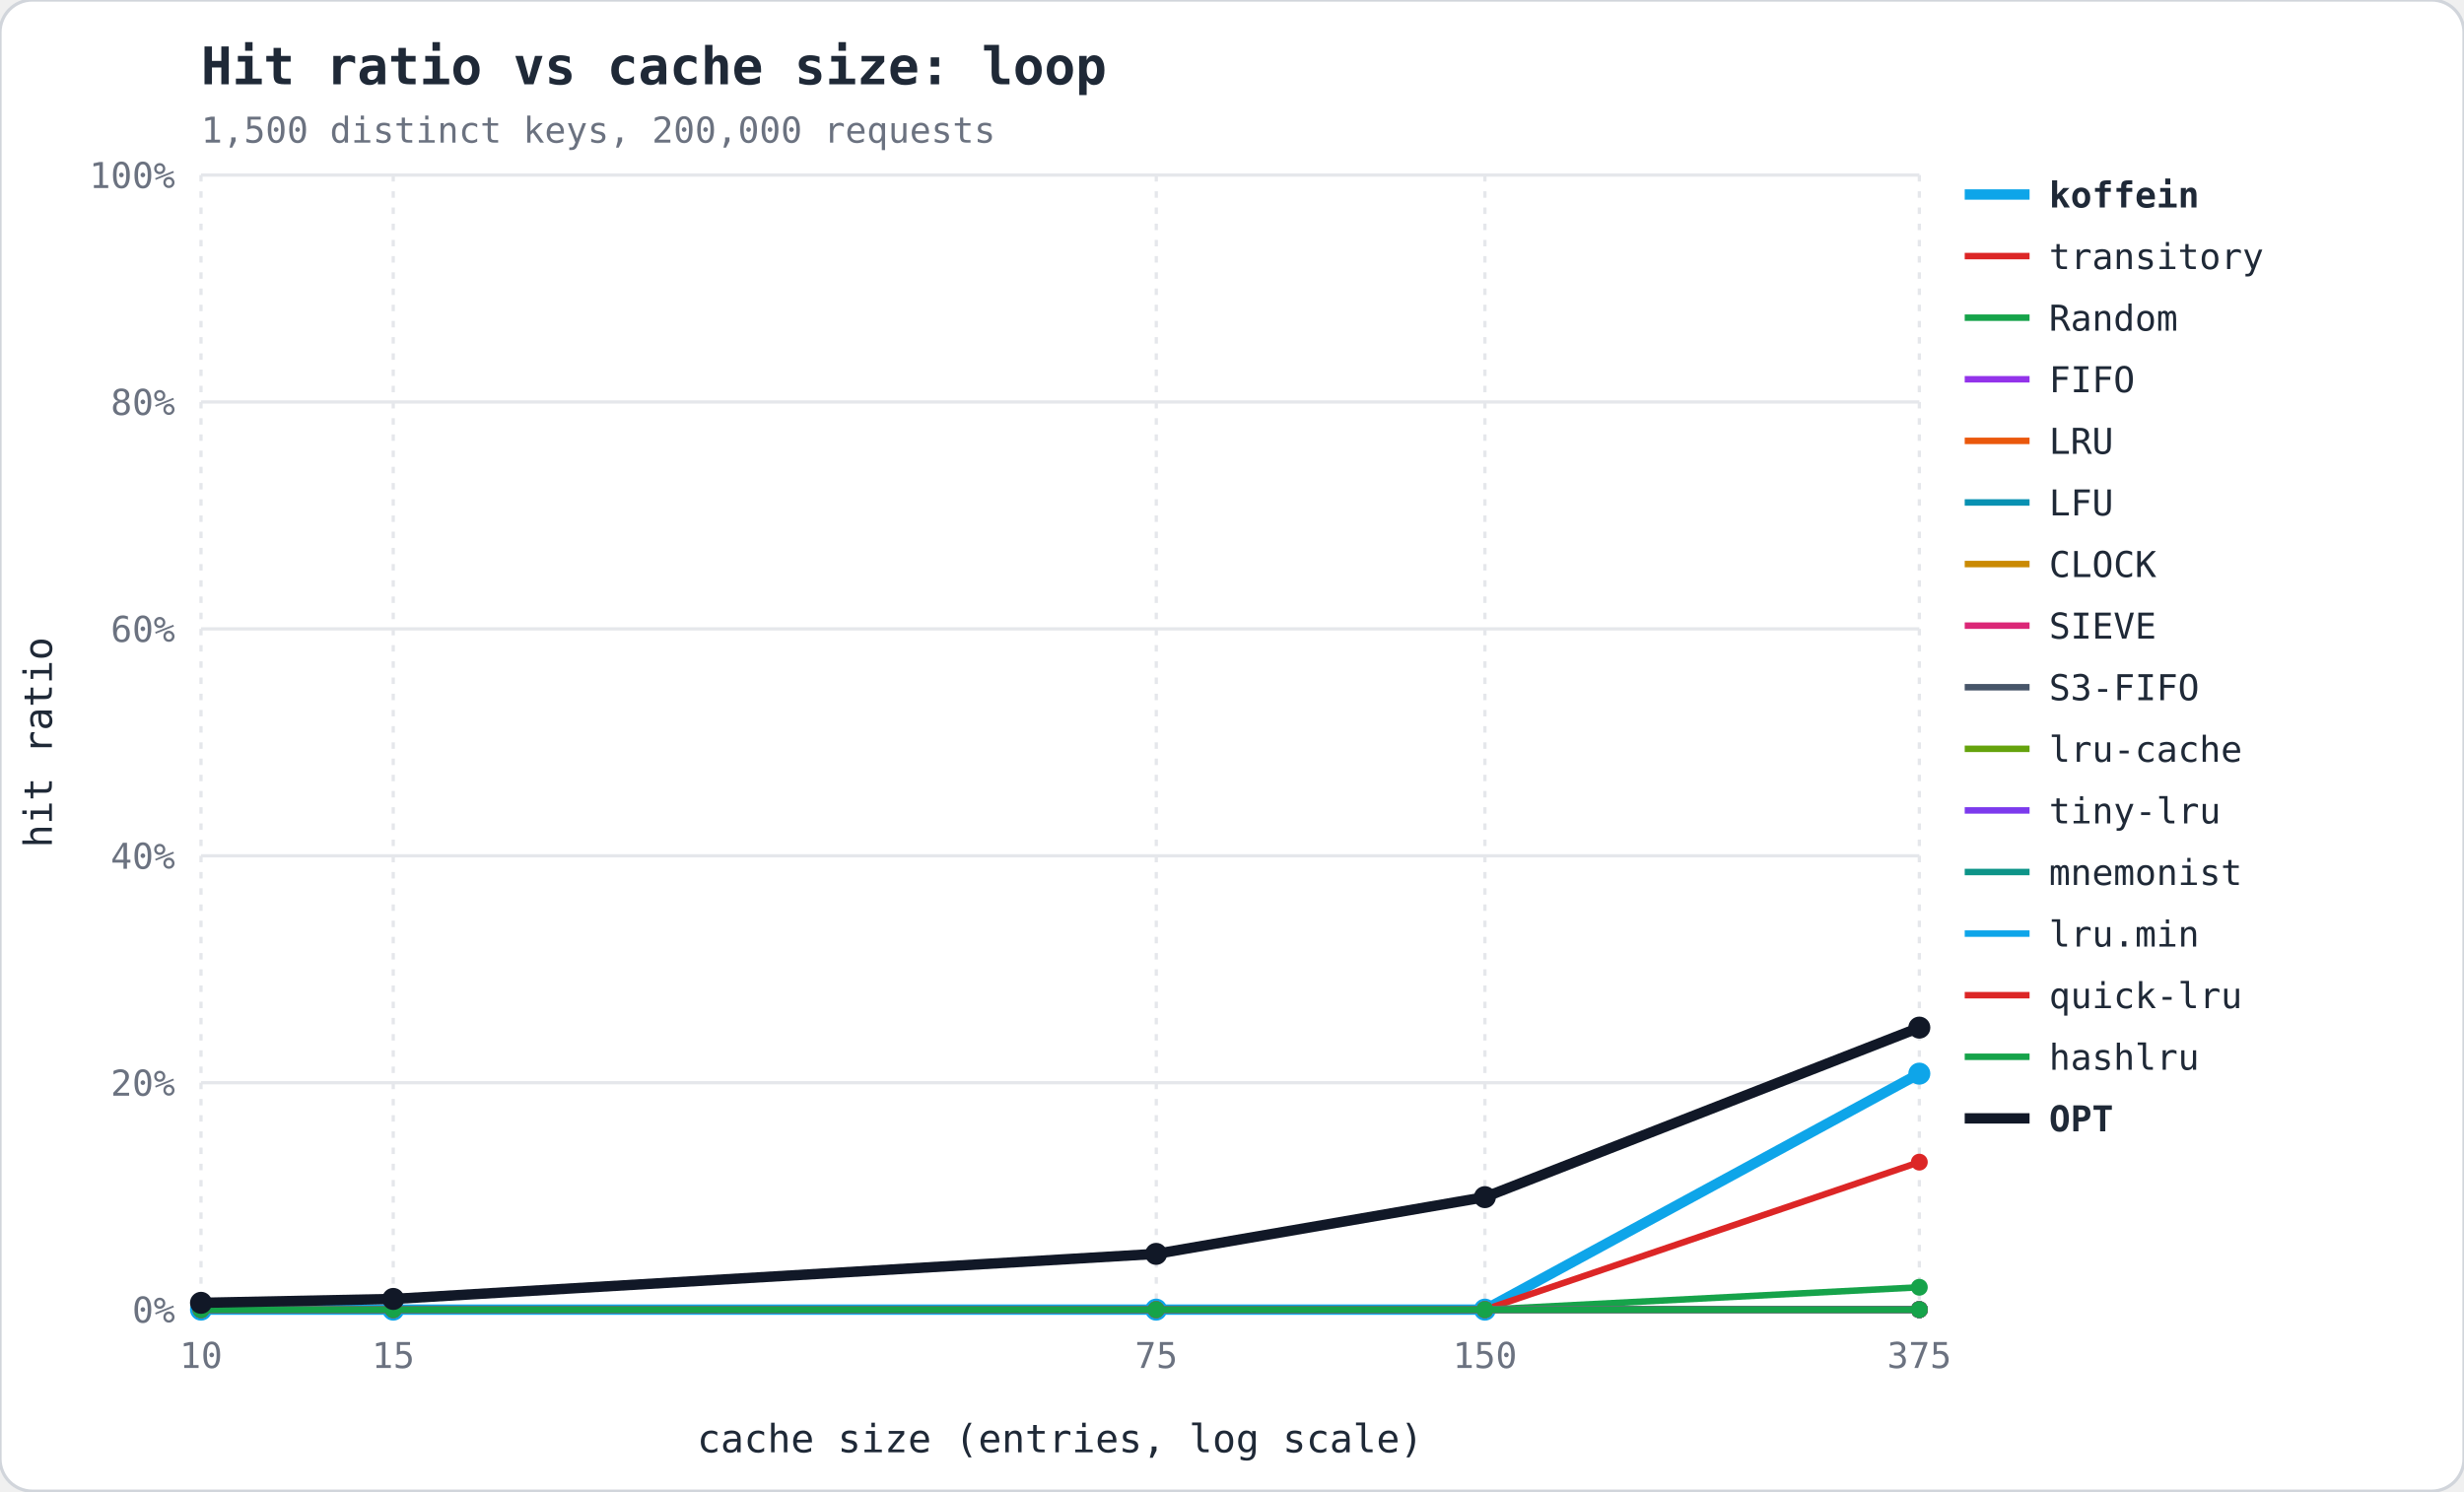
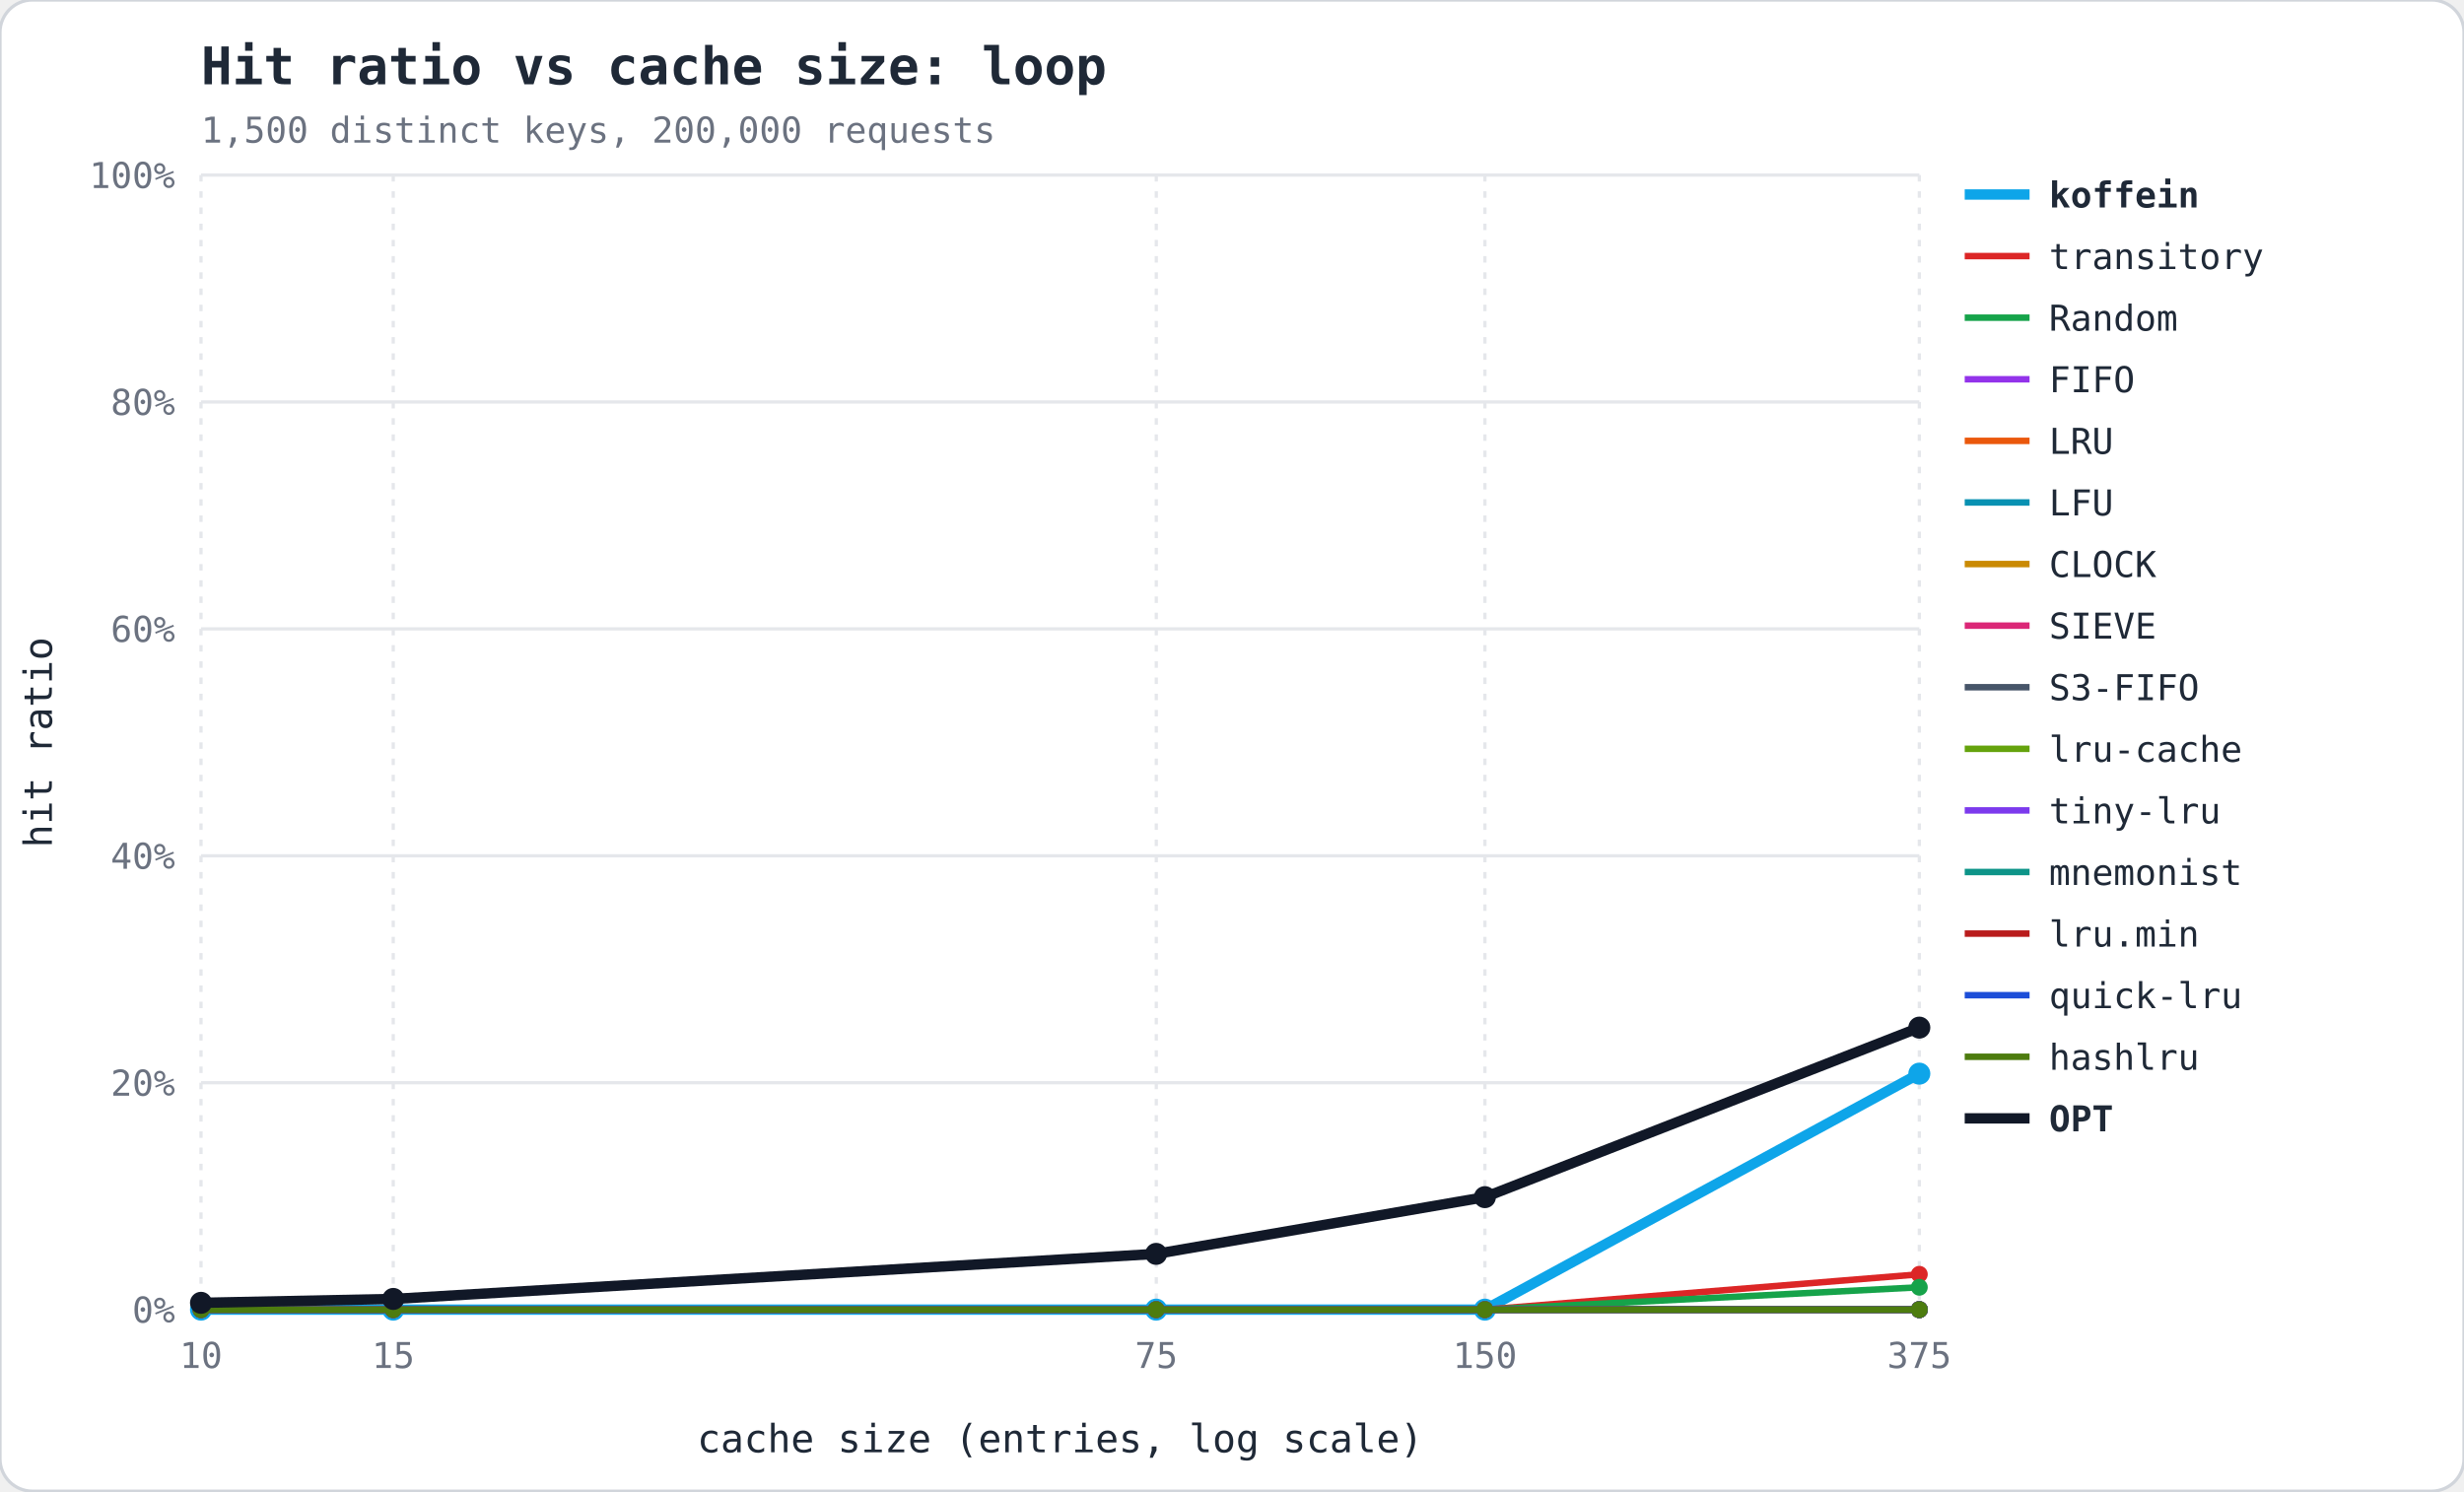
<svg xmlns="http://www.w3.org/2000/svg" viewBox="0 0 760 460" width="760" height="460" role="img">
  <rect x="0" y="0" width="760" height="460" rx="10" fill="#ffffff" stroke="#d1d5db" />
  <text x="62" y="26" font-family="ui-monospace,monospace" font-size="16" font-weight="700" fill="#1f2937">Hit ratio vs cache size: loop</text>
  <text x="62" y="44" font-family="ui-monospace,monospace" font-size="11" fill="#6b7280">1,500 distinct keys, 200,000 requests</text>
  <line x1="62" y1="404" x2="592" y2="404" stroke="#e5e7eb" />
  <text x="54" y="408" text-anchor="end" font-family="ui-monospace,monospace" font-size="11" fill="#6b7280">0%</text>
  <line x1="62" y1="334" x2="592" y2="334" stroke="#e5e7eb" />
  <text x="54" y="338" text-anchor="end" font-family="ui-monospace,monospace" font-size="11" fill="#6b7280">20%</text>
  <line x1="62" y1="264" x2="592" y2="264" stroke="#e5e7eb" />
  <text x="54" y="268" text-anchor="end" font-family="ui-monospace,monospace" font-size="11" fill="#6b7280">40%</text>
  <line x1="62" y1="194" x2="592" y2="194" stroke="#e5e7eb" />
  <text x="54" y="198" text-anchor="end" font-family="ui-monospace,monospace" font-size="11" fill="#6b7280">60%</text>
  <line x1="62" y1="124" x2="592" y2="124" stroke="#e5e7eb" />
  <text x="54" y="128" text-anchor="end" font-family="ui-monospace,monospace" font-size="11" fill="#6b7280">80%</text>
  <line x1="62" y1="54" x2="592" y2="54" stroke="#e5e7eb" />
  <text x="54" y="58" text-anchor="end" font-family="ui-monospace,monospace" font-size="11" fill="#6b7280">100%</text>
  <line x1="62" y1="54" x2="62" y2="404" stroke="#e5e7eb" stroke-dasharray="2,3" />
  <text x="62" y="422" text-anchor="middle" font-family="ui-monospace,monospace" font-size="11" fill="#6b7280">10</text>
  <line x1="121.293" y1="54" x2="121.293" y2="404" stroke="#e5e7eb" stroke-dasharray="2,3" />
  <text x="121.293" y="422" text-anchor="middle" font-family="ui-monospace,monospace" font-size="11" fill="#6b7280">15</text>
  <line x1="356.646" y1="54" x2="356.646" y2="404" stroke="#e5e7eb" stroke-dasharray="2,3" />
  <text x="356.646" y="422" text-anchor="middle" font-family="ui-monospace,monospace" font-size="11" fill="#6b7280">75</text>
  <line x1="458.008" y1="54" x2="458.008" y2="404" stroke="#e5e7eb" stroke-dasharray="2,3" />
  <text x="458.008" y="422" text-anchor="middle" font-family="ui-monospace,monospace" font-size="11" fill="#6b7280">150</text>
  <line x1="592" y1="54" x2="592" y2="404" stroke="#e5e7eb" stroke-dasharray="2,3" />
  <text x="592" y="422" text-anchor="middle" font-family="ui-monospace,monospace" font-size="11" fill="#6b7280">375</text>
  <text x="327" y="448" text-anchor="middle" font-family="ui-monospace,monospace" font-size="12" fill="#1f2937">cache size (entries, log scale)</text>
  <text x="16" y="229" text-anchor="middle" font-family="ui-monospace,monospace" font-size="12" fill="#1f2937" transform="rotate(-90 16 229)">hit ratio</text>
  <polyline points="62.0,404.0 121.3,404.0 356.6,404.0 458.0,404.0 592.0,331.2" fill="none" stroke="#0ea5e9" stroke-width="3.2" stroke-linejoin="round" />
  <circle cx="62.0" cy="404.0" r="3.4" fill="#0ea5e9" />
  <circle cx="121.3" cy="404.0" r="3.4" fill="#0ea5e9" />
  <circle cx="356.6" cy="404.0" r="3.4" fill="#0ea5e9" />
  <circle cx="458.0" cy="404.0" r="3.4" fill="#0ea5e9" />
  <circle cx="592.0" cy="331.2" r="3.4" fill="#0ea5e9" />
  <line x1="606" y1="60" x2="626" y2="60" stroke="#0ea5e9" stroke-width="3.2" />
  <text x="632" y="64" font-family="ui-monospace,monospace" font-size="11" font-weight="700" fill="#1f2937">koffein</text>
-   <polyline points="62.0,404.0 121.3,404.0 356.6,404.0 458.0,404.0 592.0,358.5" fill="none" stroke="#dc2626" stroke-width="2" stroke-linejoin="round" />
+   <polyline points="62.0,404.0 121.3,404.0 356.6,404.0 458.0,404.0 592.0,393.1" fill="none" stroke="#dc2626" stroke-width="2" stroke-linejoin="round" />
  <circle cx="62.0" cy="404.0" r="2.6" fill="#dc2626" />
  <circle cx="121.3" cy="404.0" r="2.6" fill="#dc2626" />
  <circle cx="356.6" cy="404.0" r="2.6" fill="#dc2626" />
  <circle cx="458.0" cy="404.0" r="2.6" fill="#dc2626" />
-   <circle cx="592.0" cy="358.5" r="2.6" fill="#dc2626" />
+   <circle cx="592.0" cy="393.1" r="2.6" fill="#dc2626" />
  <line x1="606" y1="79" x2="626" y2="79" stroke="#dc2626" stroke-width="2" />
  <text x="632" y="83" font-family="ui-monospace,monospace" font-size="11" font-weight="400" fill="#1f2937">transitory</text>
  <polyline points="62.0,404.0 121.3,404.0 356.6,404.0 458.0,404.0 592.0,397.1" fill="none" stroke="#16a34a" stroke-width="2" stroke-linejoin="round" />
  <circle cx="62.0" cy="404.0" r="2.6" fill="#16a34a" />
  <circle cx="121.3" cy="404.0" r="2.6" fill="#16a34a" />
  <circle cx="356.6" cy="404.0" r="2.6" fill="#16a34a" />
  <circle cx="458.0" cy="404.0" r="2.6" fill="#16a34a" />
  <circle cx="592.0" cy="397.1" r="2.6" fill="#16a34a" />
  <line x1="606" y1="98" x2="626" y2="98" stroke="#16a34a" stroke-width="2" />
  <text x="632" y="102" font-family="ui-monospace,monospace" font-size="11" font-weight="400" fill="#1f2937">Random</text>
  <polyline points="62.0,404.0 121.3,404.0 356.6,404.0 458.0,404.0 592.0,404.0" fill="none" stroke="#9333ea" stroke-width="2" stroke-linejoin="round" />
  <circle cx="62.0" cy="404.0" r="2.6" fill="#9333ea" />
  <circle cx="121.3" cy="404.0" r="2.6" fill="#9333ea" />
  <circle cx="356.6" cy="404.0" r="2.6" fill="#9333ea" />
  <circle cx="458.0" cy="404.0" r="2.6" fill="#9333ea" />
  <circle cx="592.0" cy="404.0" r="2.6" fill="#9333ea" />
  <line x1="606" y1="117" x2="626" y2="117" stroke="#9333ea" stroke-width="2" />
  <text x="632" y="121" font-family="ui-monospace,monospace" font-size="11" font-weight="400" fill="#1f2937">FIFO</text>
  <polyline points="62.0,404.0 121.3,404.0 356.6,404.0 458.0,404.0 592.0,404.0" fill="none" stroke="#ea580c" stroke-width="2" stroke-linejoin="round" />
  <circle cx="62.0" cy="404.0" r="2.6" fill="#ea580c" />
  <circle cx="121.3" cy="404.0" r="2.6" fill="#ea580c" />
  <circle cx="356.6" cy="404.0" r="2.6" fill="#ea580c" />
  <circle cx="458.0" cy="404.0" r="2.6" fill="#ea580c" />
  <circle cx="592.0" cy="404.0" r="2.6" fill="#ea580c" />
  <line x1="606" y1="136" x2="626" y2="136" stroke="#ea580c" stroke-width="2" />
  <text x="632" y="140" font-family="ui-monospace,monospace" font-size="11" font-weight="400" fill="#1f2937">LRU</text>
  <polyline points="62.0,404.0 121.3,404.0 356.6,404.0 458.0,404.0 592.0,404.0" fill="none" stroke="#0891b2" stroke-width="2" stroke-linejoin="round" />
  <circle cx="62.0" cy="404.0" r="2.6" fill="#0891b2" />
  <circle cx="121.3" cy="404.0" r="2.6" fill="#0891b2" />
  <circle cx="356.6" cy="404.0" r="2.6" fill="#0891b2" />
  <circle cx="458.0" cy="404.0" r="2.6" fill="#0891b2" />
  <circle cx="592.0" cy="404.0" r="2.6" fill="#0891b2" />
  <line x1="606" y1="155" x2="626" y2="155" stroke="#0891b2" stroke-width="2" />
  <text x="632" y="159" font-family="ui-monospace,monospace" font-size="11" font-weight="400" fill="#1f2937">LFU</text>
  <polyline points="62.0,404.0 121.3,404.0 356.6,404.0 458.0,404.0 592.0,404.0" fill="none" stroke="#ca8a04" stroke-width="2" stroke-linejoin="round" />
  <circle cx="62.0" cy="404.0" r="2.6" fill="#ca8a04" />
  <circle cx="121.3" cy="404.0" r="2.6" fill="#ca8a04" />
  <circle cx="356.6" cy="404.0" r="2.6" fill="#ca8a04" />
  <circle cx="458.0" cy="404.0" r="2.6" fill="#ca8a04" />
  <circle cx="592.0" cy="404.0" r="2.6" fill="#ca8a04" />
  <line x1="606" y1="174" x2="626" y2="174" stroke="#ca8a04" stroke-width="2" />
  <text x="632" y="178" font-family="ui-monospace,monospace" font-size="11" font-weight="400" fill="#1f2937">CLOCK</text>
  <polyline points="62.0,404.0 121.3,404.0 356.6,404.0 458.0,404.0 592.0,404.0" fill="none" stroke="#db2777" stroke-width="2" stroke-linejoin="round" />
  <circle cx="62.0" cy="404.0" r="2.6" fill="#db2777" />
  <circle cx="121.3" cy="404.0" r="2.6" fill="#db2777" />
  <circle cx="356.6" cy="404.0" r="2.6" fill="#db2777" />
  <circle cx="458.0" cy="404.0" r="2.6" fill="#db2777" />
  <circle cx="592.0" cy="404.0" r="2.6" fill="#db2777" />
  <line x1="606" y1="193" x2="626" y2="193" stroke="#db2777" stroke-width="2" />
  <text x="632" y="197" font-family="ui-monospace,monospace" font-size="11" font-weight="400" fill="#1f2937">SIEVE</text>
  <polyline points="62.0,404.0 121.3,404.0 356.6,404.0 458.0,404.0 592.0,404.0" fill="none" stroke="#475569" stroke-width="2" stroke-linejoin="round" />
  <circle cx="62.0" cy="404.0" r="2.6" fill="#475569" />
  <circle cx="121.3" cy="404.0" r="2.6" fill="#475569" />
  <circle cx="356.6" cy="404.0" r="2.6" fill="#475569" />
  <circle cx="458.0" cy="404.0" r="2.6" fill="#475569" />
  <circle cx="592.0" cy="404.0" r="2.6" fill="#475569" />
  <line x1="606" y1="212" x2="626" y2="212" stroke="#475569" stroke-width="2" />
  <text x="632" y="216" font-family="ui-monospace,monospace" font-size="11" font-weight="400" fill="#1f2937">S3-FIFO</text>
  <polyline points="62.0,404.0 121.3,404.0 356.6,404.0 458.0,404.0 592.0,404.0" fill="none" stroke="#65a30d" stroke-width="2" stroke-linejoin="round" />
  <circle cx="62.0" cy="404.0" r="2.6" fill="#65a30d" />
  <circle cx="121.3" cy="404.0" r="2.6" fill="#65a30d" />
  <circle cx="356.6" cy="404.0" r="2.6" fill="#65a30d" />
  <circle cx="458.0" cy="404.0" r="2.6" fill="#65a30d" />
  <circle cx="592.0" cy="404.0" r="2.6" fill="#65a30d" />
  <line x1="606" y1="231" x2="626" y2="231" stroke="#65a30d" stroke-width="2" />
  <text x="632" y="235" font-family="ui-monospace,monospace" font-size="11" font-weight="400" fill="#1f2937">lru-cache</text>
  <polyline points="62.0,404.0 121.3,404.0 356.6,404.0 458.0,404.0 592.0,404.0" fill="none" stroke="#7c3aed" stroke-width="2" stroke-linejoin="round" />
  <circle cx="62.0" cy="404.0" r="2.6" fill="#7c3aed" />
  <circle cx="121.3" cy="404.0" r="2.6" fill="#7c3aed" />
  <circle cx="356.6" cy="404.0" r="2.6" fill="#7c3aed" />
  <circle cx="458.0" cy="404.0" r="2.6" fill="#7c3aed" />
  <circle cx="592.0" cy="404.0" r="2.6" fill="#7c3aed" />
  <line x1="606" y1="250" x2="626" y2="250" stroke="#7c3aed" stroke-width="2" />
  <text x="632" y="254" font-family="ui-monospace,monospace" font-size="11" font-weight="400" fill="#1f2937">tiny-lru</text>
  <polyline points="62.0,404.0 121.3,404.0 356.6,404.0 458.0,404.0 592.0,404.0" fill="none" stroke="#0d9488" stroke-width="2" stroke-linejoin="round" />
  <circle cx="62.0" cy="404.0" r="2.6" fill="#0d9488" />
  <circle cx="121.3" cy="404.0" r="2.6" fill="#0d9488" />
  <circle cx="356.6" cy="404.0" r="2.6" fill="#0d9488" />
  <circle cx="458.0" cy="404.0" r="2.6" fill="#0d9488" />
  <circle cx="592.0" cy="404.0" r="2.6" fill="#0d9488" />
  <line x1="606" y1="269" x2="626" y2="269" stroke="#0d9488" stroke-width="2" />
  <text x="632" y="273" font-family="ui-monospace,monospace" font-size="11" font-weight="400" fill="#1f2937">mnemonist</text>
-   <polyline points="62.0,404.0 121.3,404.0 356.6,404.0 458.0,404.0 592.0,404.0" fill="none" stroke="#0ea5e9" stroke-width="2" stroke-linejoin="round" />
-   <circle cx="62.0" cy="404.0" r="2.6" fill="#0ea5e9" />
-   <circle cx="121.3" cy="404.0" r="2.6" fill="#0ea5e9" />
-   <circle cx="356.6" cy="404.0" r="2.6" fill="#0ea5e9" />
-   <circle cx="458.0" cy="404.0" r="2.6" fill="#0ea5e9" />
-   <circle cx="592.0" cy="404.0" r="2.6" fill="#0ea5e9" />
-   <line x1="606" y1="288" x2="626" y2="288" stroke="#0ea5e9" stroke-width="2" />
+   <polyline points="62.0,404.0 121.3,404.0 356.6,404.0 458.0,404.0 592.0,404.0" fill="none" stroke="#b91c1c" stroke-width="2" stroke-linejoin="round" />
+   <circle cx="62.0" cy="404.0" r="2.6" fill="#b91c1c" />
+   <circle cx="121.3" cy="404.0" r="2.6" fill="#b91c1c" />
+   <circle cx="356.6" cy="404.0" r="2.6" fill="#b91c1c" />
+   <circle cx="458.0" cy="404.0" r="2.6" fill="#b91c1c" />
+   <circle cx="592.0" cy="404.0" r="2.6" fill="#b91c1c" />
+   <line x1="606" y1="288" x2="626" y2="288" stroke="#b91c1c" stroke-width="2" />
  <text x="632" y="292" font-family="ui-monospace,monospace" font-size="11" font-weight="400" fill="#1f2937">lru.min</text>
-   <polyline points="62.0,404.0 121.3,404.0 356.6,404.0 458.0,404.0 592.0,404.0" fill="none" stroke="#dc2626" stroke-width="2" stroke-linejoin="round" />
-   <circle cx="62.0" cy="404.0" r="2.6" fill="#dc2626" />
-   <circle cx="121.3" cy="404.0" r="2.6" fill="#dc2626" />
-   <circle cx="356.6" cy="404.0" r="2.6" fill="#dc2626" />
-   <circle cx="458.0" cy="404.0" r="2.6" fill="#dc2626" />
-   <circle cx="592.0" cy="404.0" r="2.6" fill="#dc2626" />
-   <line x1="606" y1="307" x2="626" y2="307" stroke="#dc2626" stroke-width="2" />
+   <polyline points="62.0,404.0 121.3,404.0 356.6,404.0 458.0,404.0 592.0,404.0" fill="none" stroke="#1d4ed8" stroke-width="2" stroke-linejoin="round" />
+   <circle cx="62.0" cy="404.0" r="2.6" fill="#1d4ed8" />
+   <circle cx="121.3" cy="404.0" r="2.6" fill="#1d4ed8" />
+   <circle cx="356.6" cy="404.0" r="2.6" fill="#1d4ed8" />
+   <circle cx="458.0" cy="404.0" r="2.6" fill="#1d4ed8" />
+   <circle cx="592.0" cy="404.0" r="2.6" fill="#1d4ed8" />
+   <line x1="606" y1="307" x2="626" y2="307" stroke="#1d4ed8" stroke-width="2" />
  <text x="632" y="311" font-family="ui-monospace,monospace" font-size="11" font-weight="400" fill="#1f2937">quick-lru</text>
-   <polyline points="62.0,404.0 121.3,404.0 356.6,404.0 458.0,404.0 592.0,404.0" fill="none" stroke="#16a34a" stroke-width="2" stroke-linejoin="round" />
-   <circle cx="62.0" cy="404.0" r="2.6" fill="#16a34a" />
-   <circle cx="121.3" cy="404.0" r="2.6" fill="#16a34a" />
-   <circle cx="356.6" cy="404.0" r="2.6" fill="#16a34a" />
-   <circle cx="458.0" cy="404.0" r="2.6" fill="#16a34a" />
-   <circle cx="592.0" cy="404.0" r="2.6" fill="#16a34a" />
-   <line x1="606" y1="326" x2="626" y2="326" stroke="#16a34a" stroke-width="2" />
+   <polyline points="62.0,404.0 121.3,404.0 356.6,404.0 458.0,404.0 592.0,404.0" fill="none" stroke="#4d7c0f" stroke-width="2" stroke-linejoin="round" />
+   <circle cx="62.0" cy="404.0" r="2.6" fill="#4d7c0f" />
+   <circle cx="121.3" cy="404.0" r="2.6" fill="#4d7c0f" />
+   <circle cx="356.6" cy="404.0" r="2.6" fill="#4d7c0f" />
+   <circle cx="458.0" cy="404.0" r="2.6" fill="#4d7c0f" />
+   <circle cx="592.0" cy="404.0" r="2.6" fill="#4d7c0f" />
+   <line x1="606" y1="326" x2="626" y2="326" stroke="#4d7c0f" stroke-width="2" />
  <text x="632" y="330" font-family="ui-monospace,monospace" font-size="11" font-weight="400" fill="#1f2937">hashlru</text>
  <polyline points="62.0,401.9 121.3,400.7 356.6,386.8 458.0,369.3 592.0,317.0" fill="none" stroke="#111827" stroke-width="3.2" stroke-linejoin="round" />
  <circle cx="62.0" cy="401.9" r="3.4" fill="#111827" />
  <circle cx="121.3" cy="400.7" r="3.4" fill="#111827" />
  <circle cx="356.6" cy="386.8" r="3.4" fill="#111827" />
  <circle cx="458.0" cy="369.3" r="3.4" fill="#111827" />
  <circle cx="592.0" cy="317.0" r="3.4" fill="#111827" />
  <line x1="606" y1="345" x2="626" y2="345" stroke="#111827" stroke-width="3.2" />
  <text x="632" y="349" font-family="ui-monospace,monospace" font-size="11" font-weight="700" fill="#1f2937">OPT</text>
</svg>
